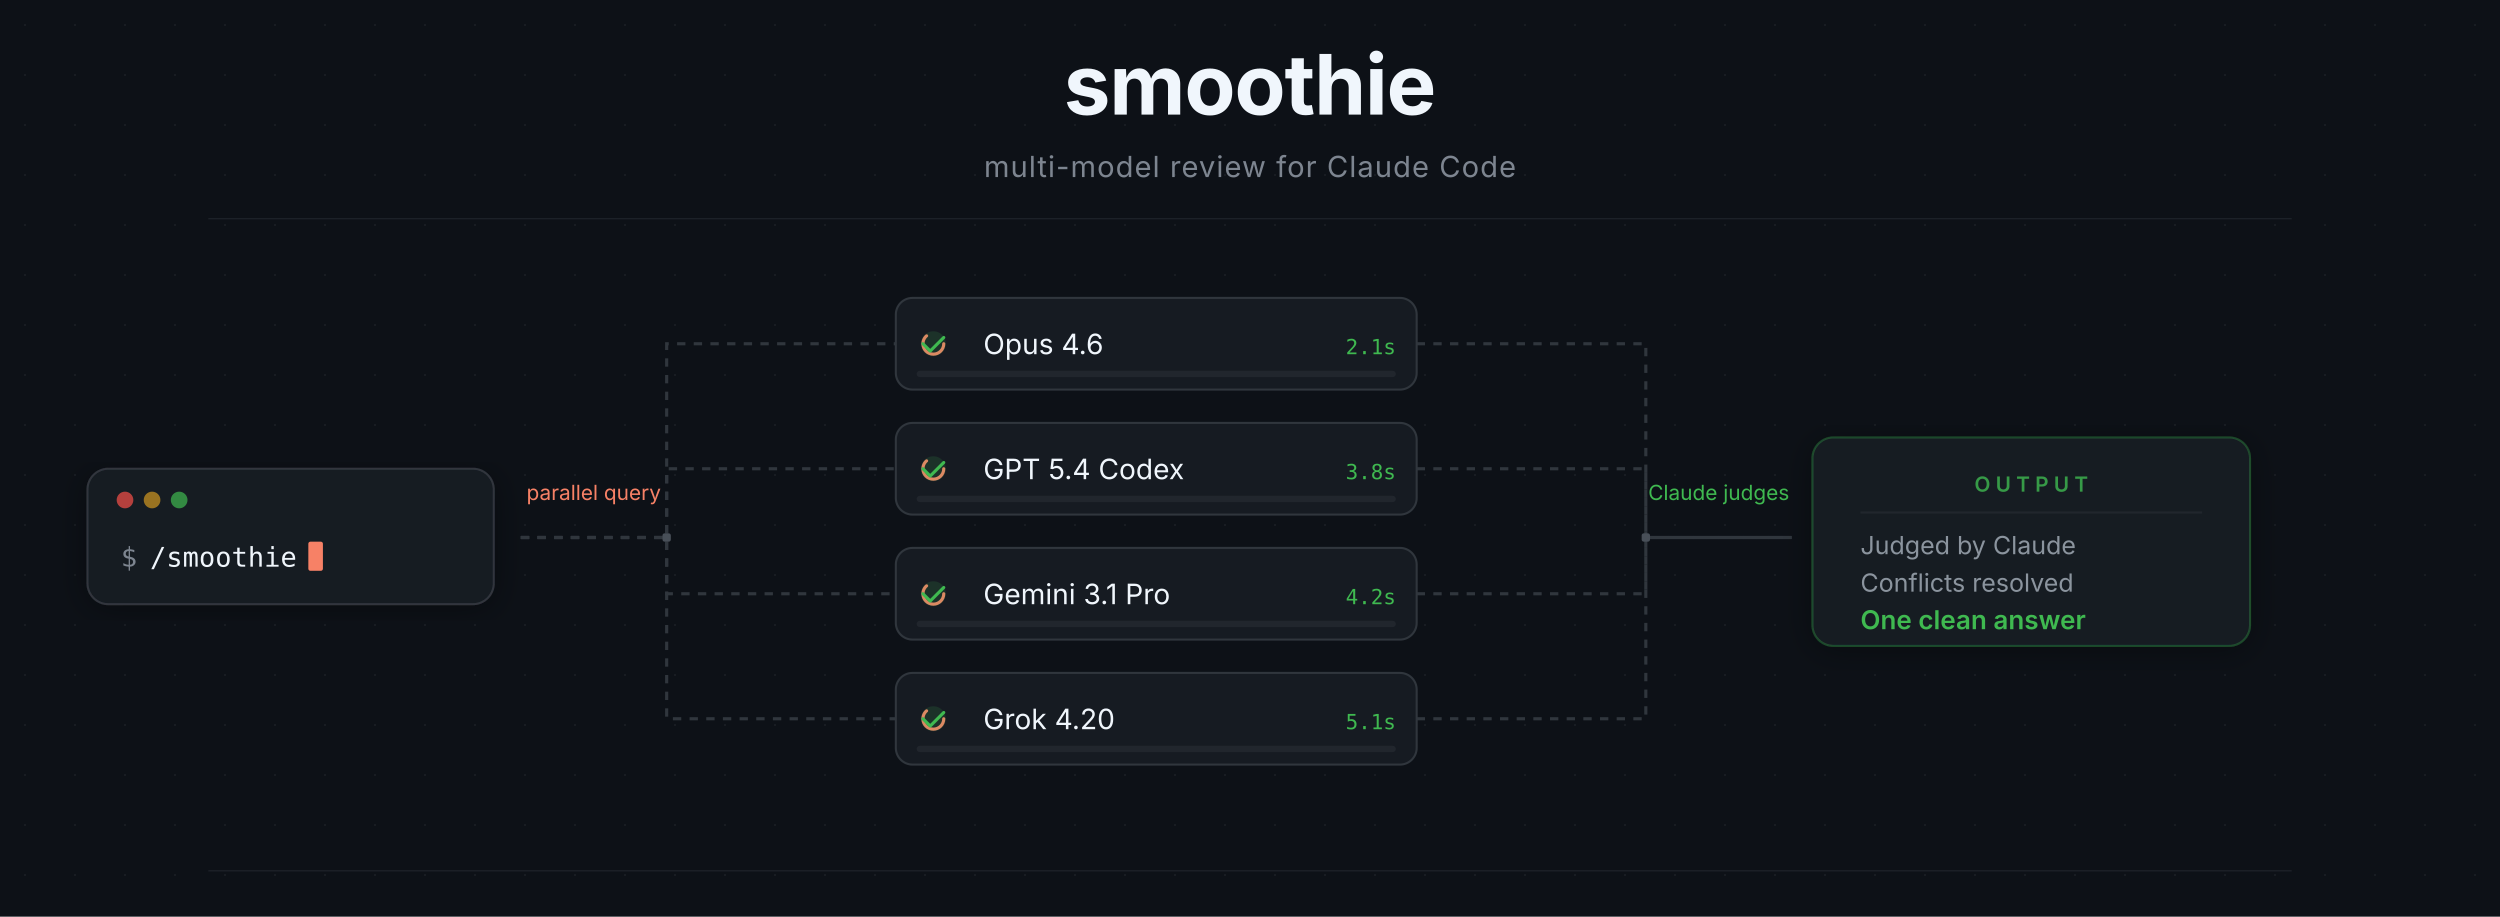
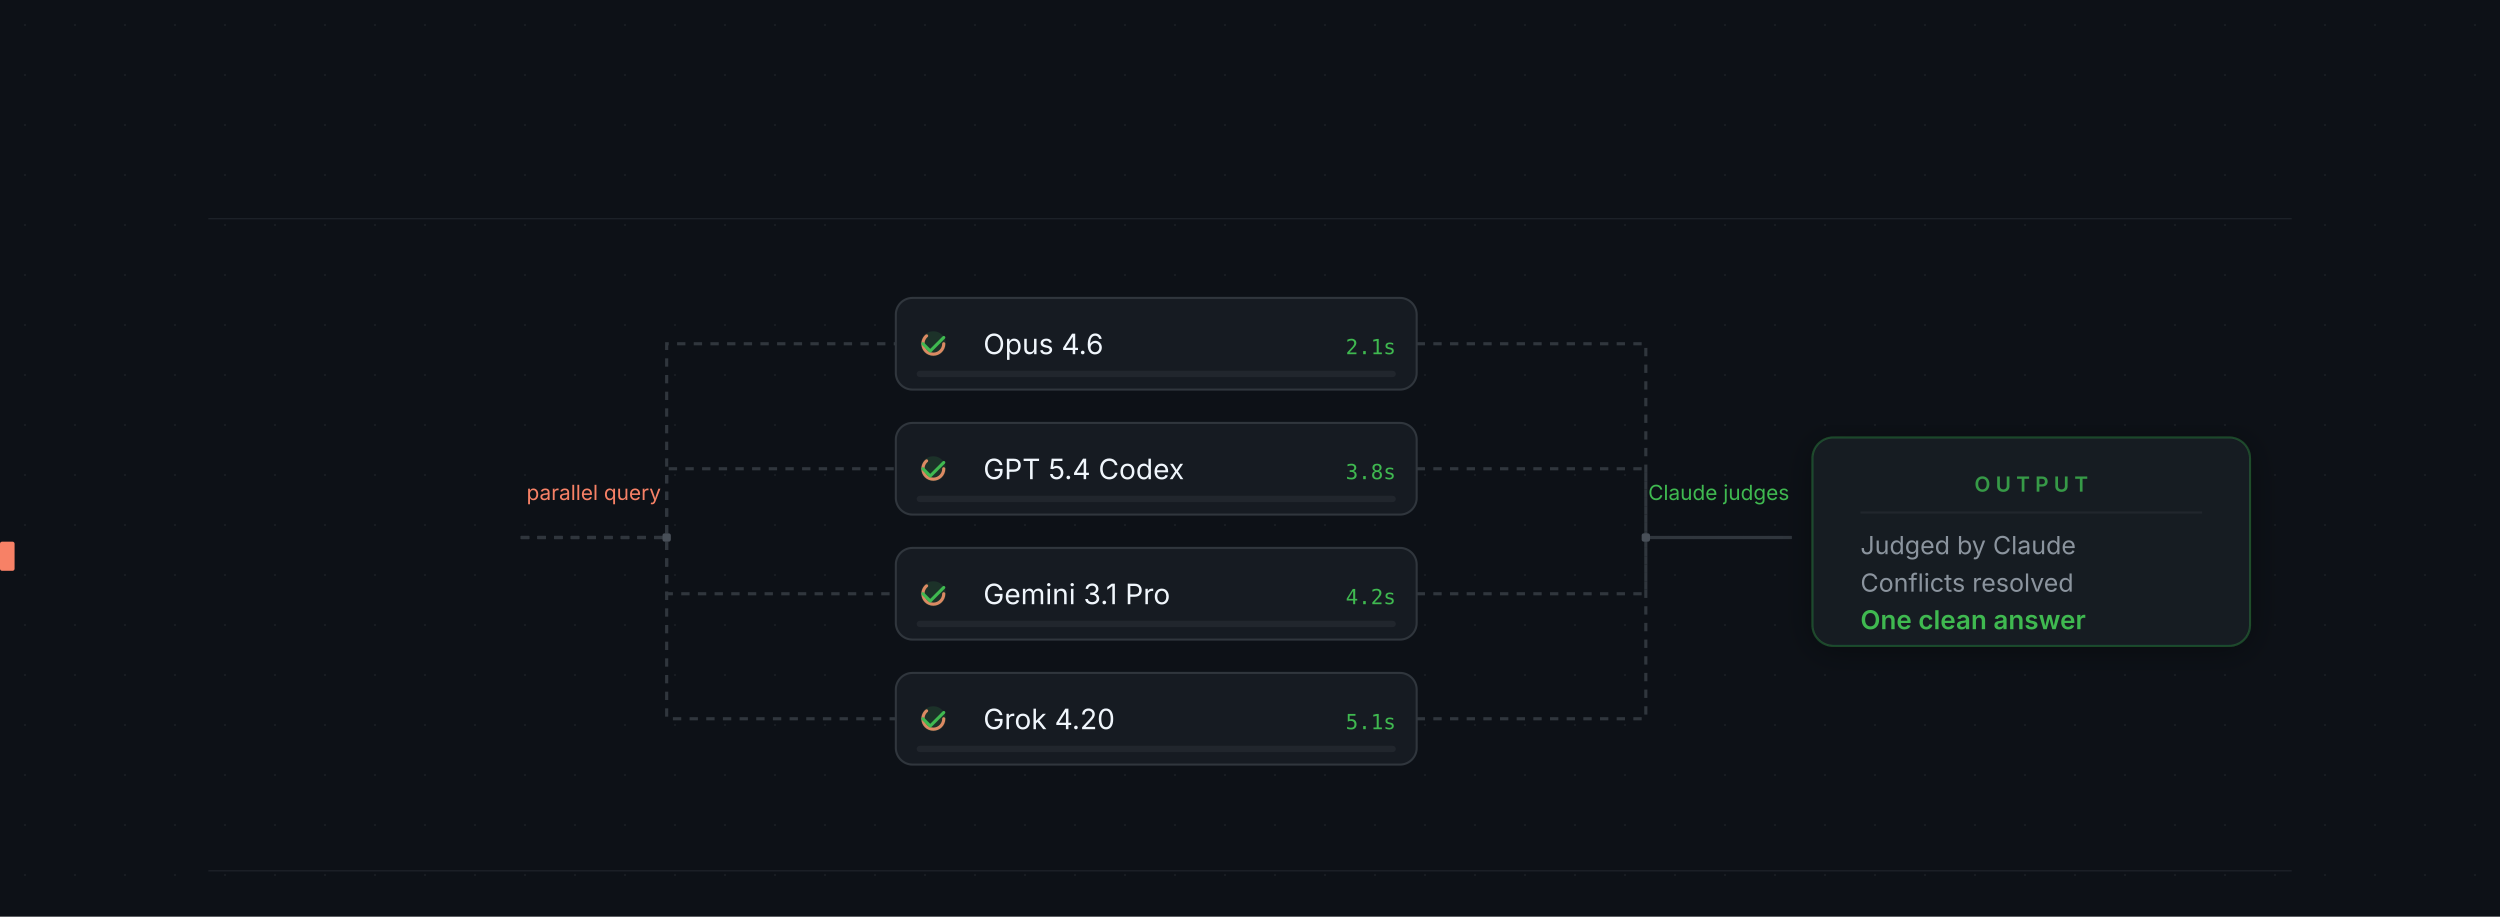
<svg xmlns="http://www.w3.org/2000/svg" viewBox="0 0 1200 440" fill="none">
  <style>
-     /* 12s cycle */
-     @keyframes shineIn {
+     /* === PERSISTENT: fade in once, stay forever === */
+     @keyframes shineOnce {
      0% { opacity: 0; filter: blur(10px) brightness(2); }
-       4% { opacity: 1; filter: blur(3px) brightness(1.4); }
-       8% { opacity: 1; filter: blur(0) brightness(1); }
-       75% { opacity: 1; }
+       40% { opacity: 1; filter: blur(3px) brightness(1.3); }
+       100% { opacity: 1; filter: blur(0) brightness(1); }
+     }
+     @keyframes fadeOnce {
+       from { opacity: 0; transform: translateY(8px); }
+       to { opacity: 1; transform: translateY(0); }
+     }
+     .persist-title { opacity: 0; animation: shineOnce 1.2s ease 0.1s forwards; }
+     .persist-sub   { opacity: 0; animation: fadeOnce 0.7s ease 0.4s forwards; }
+     .persist-term  { opacity: 0; animation: fadeOnce 0.5s ease 0.7s forwards; }
+     .persist-dollar{ opacity: 0; animation: fadeOnce 0.3s ease 1s forwards; }
+ 
+     /* === LOOPING: 18s cycle for dynamic content === */
+ 
+     /* Paths: appear at 14%, hold until 78%, fade at 83% */
+     @keyframes pathLoop {
+       0%, 14% { opacity: 0; }
+       17% { opacity: 1; }
+       78% { opacity: 1; }
      83% { opacity: 0; }
      100% { opacity: 0; }
    }
-     @keyframes fadeUp {
-       0%, 100% { opacity: 0; transform: translateY(8px); }
-       5% { opacity: 1; transform: translateY(0); }
-       75% { opacity: 1; transform: translateY(0); }
-       83% { opacity: 0; transform: translateY(0); }
-     }
-     @keyframes cmdIn {
-       0%, 7% { opacity: 0; transform: translateY(8px); }
-       11% { opacity: 1; transform: translateY(0); }
-       75% { opacity: 1; }
-       83% { opacity: 0; }
-       100% { opacity: 0; }
-     }
-     @keyframes cmdTextIn {
-       0%, 11% { opacity: 0; }
-       14% { opacity: 1; }
-       75% { opacity: 1; }
-       83% { opacity: 0; }
-       100% { opacity: 0; }
-     }
-     @keyframes blink12 {
-       0%, 11% { opacity: 0; }
-       11.1% { opacity: 1; }
-       12% { opacity: 0; }
-       12.5% { opacity: 1; }
-       13% { opacity: 0; }
-       13.5%, 75% { opacity: 1; }
-       83%, 100% { opacity: 0; }
-     }
-     @keyframes pathsIn {
-       0%, 14% { opacity: 0; }
-       20% { opacity: 1; }
-       75% { opacity: 1; }
-       83% { opacity: 0; }
-       100% { opacity: 0; }
-     }
-     @keyframes labelIn {
-       0%, 16% { opacity: 0; }
-       20% { opacity: 0.7; }
-       75% { opacity: 0.7; }
-       83% { opacity: 0; }
-       100% { opacity: 0; }
-     }
-     @keyframes m1 {
-       0%, 22% { opacity: 0; transform: translateY(8px); }
-       26% { opacity: 1; transform: translateY(0); }
-       75% { opacity: 1; }
-       83% { opacity: 0; }
-       100% { opacity: 0; }
-     }
-     @keyframes m2 {
-       0%, 24% { opacity: 0; transform: translateY(8px); }
-       28% { opacity: 1; transform: translateY(0); }
-       75% { opacity: 1; }
-       83% { opacity: 0; }
-       100% { opacity: 0; }
-     }
-     @keyframes m3 {
-       0%, 26% { opacity: 0; transform: translateY(8px); }
-       30% { opacity: 1; transform: translateY(0); }
-       75% { opacity: 1; }
-       83% { opacity: 0; }
-       100% { opacity: 0; }
-     }
-     @keyframes m4 {
-       0%, 28% { opacity: 0; transform: translateY(8px); }
-       32% { opacity: 1; transform: translateY(0); }
-       75% { opacity: 1; }
-       83% { opacity: 0; }
-       100% { opacity: 0; }
-     }
+     /* Model cards staggered */
+     @keyframes mA { 0%,19% { opacity:0; transform:translateY(8px); } 22% { opacity:1; transform:translateY(0); } 78% { opacity:1; } 83% { opacity:0; } 100% { opacity:0; } }
+     @keyframes mB { 0%,21% { opacity:0; transform:translateY(8px); } 24% { opacity:1; transform:translateY(0); } 78% { opacity:1; } 83% { opacity:0; } 100% { opacity:0; } }
+     @keyframes mC { 0%,23% { opacity:0; transform:translateY(8px); } 26% { opacity:1; transform:translateY(0); } 78% { opacity:1; } 83% { opacity:0; } 100% { opacity:0; } }
+     @keyframes mD { 0%,25% { opacity:0; transform:translateY(8px); } 28% { opacity:1; transform:translateY(0); } 78% { opacity:1; } 83% { opacity:0; } 100% { opacity:0; } }
+ 
+     /* Spinners: visible during processing, disappear when check pops */
    @keyframes spin { to { transform: rotate(360deg); } }
-     @keyframes sv1 {
-       0%, 22% { opacity: 0; }
-       23% { opacity: 1; }
-       40% { opacity: 1; }
-       41% { opacity: 0; }
-       100% { opacity: 0; }
-     }
-     @keyframes sv2 {
-       0%, 24% { opacity: 0; }
-       25% { opacity: 1; }
-       43% { opacity: 1; }
-       44% { opacity: 0; }
-       100% { opacity: 0; }
-     }
-     @keyframes sv3 {
-       0%, 26% { opacity: 0; }
-       27% { opacity: 1; }
-       46% { opacity: 1; }
-       47% { opacity: 0; }
-       100% { opacity: 0; }
-     }
-     @keyframes sv4 {
-       0%, 28% { opacity: 0; }
-       29% { opacity: 1; }
-       49% { opacity: 1; }
-       50% { opacity: 0; }
-       100% { opacity: 0; }
-     }
-     @keyframes c1 {
-       0%, 40% { opacity: 0; transform: scale(0); }
-       42% { opacity: 1; transform: scale(1.15); }
-       43% { opacity: 1; transform: scale(1); }
-       75% { opacity: 1; }
-       83% { opacity: 0; }
-       100% { opacity: 0; }
-     }
-     @keyframes c2 {
-       0%, 43% { opacity: 0; transform: scale(0); }
-       45% { opacity: 1; transform: scale(1.15); }
-       46% { opacity: 1; transform: scale(1); }
-       75% { opacity: 1; }
-       83% { opacity: 0; }
-       100% { opacity: 0; }
-     }
-     @keyframes c3 {
-       0%, 46% { opacity: 0; transform: scale(0); }
-       48% { opacity: 1; transform: scale(1.15); }
-       49% { opacity: 1; transform: scale(1); }
-       75% { opacity: 1; }
-       83% { opacity: 0; }
-       100% { opacity: 0; }
-     }
-     @keyframes c4 {
-       0%, 49% { opacity: 0; transform: scale(0); }
-       51% { opacity: 1; transform: scale(1.15); }
-       52% { opacity: 1; transform: scale(1); }
-       75% { opacity: 1; }
-       83% { opacity: 0; }
-       100% { opacity: 0; }
-     }
-     @keyframes d1 { 0%, 40% { opacity: 0; } 41% { opacity: 1; } 75% { opacity: 1; } 83% { opacity: 0; } 100% { opacity: 0; } }
-     @keyframes d2 { 0%, 43% { opacity: 0; } 44% { opacity: 1; } 75% { opacity: 1; } 83% { opacity: 0; } 100% { opacity: 0; } }
-     @keyframes d3 { 0%, 46% { opacity: 0; } 47% { opacity: 1; } 75% { opacity: 1; } 83% { opacity: 0; } 100% { opacity: 0; } }
-     @keyframes d4 { 0%, 49% { opacity: 0; } 50% { opacity: 1; } 75% { opacity: 1; } 83% { opacity: 0; } 100% { opacity: 0; } }
-     @keyframes judgeLabel {
-       0%, 52% { opacity: 0; }
-       56% { opacity: 0.7; }
-       75% { opacity: 0.7; }
-       83% { opacity: 0; }
-       100% { opacity: 0; }
-     }
-     @keyframes outputIn {
-       0%, 56% { opacity: 0; filter: blur(10px) brightness(2); }
-       60% { opacity: 1; filter: blur(3px) brightness(1.4); }
-       64% { opacity: 1; filter: blur(0) brightness(1); }
-       75% { opacity: 1; }
-       83% { opacity: 0; }
-       100% { opacity: 0; }
-     }
-     @keyframes ol1 {
-       0%, 62% { opacity: 0; transform: translateY(8px); }
-       65% { opacity: 1; transform: translateY(0); }
-       75% { opacity: 1; }
-       83% { opacity: 0; }
-       100% { opacity: 0; }
-     }
-     @keyframes ol2 {
-       0%, 64% { opacity: 0; transform: translateY(8px); }
-       67% { opacity: 1; transform: translateY(0); }
-       75% { opacity: 1; }
-       83% { opacity: 0; }
-       100% { opacity: 0; }
-     }
-     @keyframes ol3 {
-       0%, 66% { opacity: 0; transform: translateY(8px); }
-       69% { opacity: 1; transform: translateY(0); }
-       75% { opacity: 1; }
-       83% { opacity: 0; }
-       100% { opacity: 0; }
+     @keyframes svA { 0%,19% { opacity:0; } 20% { opacity:1; } 33% { opacity:1; } 34% { opacity:0; } 100% { opacity:0; } }
+     @keyframes svB { 0%,21% { opacity:0; } 22% { opacity:1; } 36% { opacity:1; } 37% { opacity:0; } 100% { opacity:0; } }
+     @keyframes svC { 0%,23% { opacity:0; } 24% { opacity:1; } 39% { opacity:1; } 40% { opacity:0; } 100% { opacity:0; } }
+     @keyframes svD { 0%,25% { opacity:0; } 26% { opacity:1; } 42% { opacity:1; } 43% { opacity:0; } 100% { opacity:0; } }
+ 
+     /* Checkmarks: pop in staggered */
+     @keyframes ckA { 0%,33% { opacity:0; transform:scale(0); } 35% { opacity:1; transform:scale(1.15); } 36% { transform:scale(1); } 78% { opacity:1; } 83% { opacity:0; } 100% { opacity:0; } }
+     @keyframes ckB { 0%,36% { opacity:0; transform:scale(0); } 38% { opacity:1; transform:scale(1.15); } 39% { transform:scale(1); } 78% { opacity:1; } 83% { opacity:0; } 100% { opacity:0; } }
+     @keyframes ckC { 0%,39% { opacity:0; transform:scale(0); } 41% { opacity:1; transform:scale(1.15); } 42% { transform:scale(1); } 78% { opacity:1; } 83% { opacity:0; } 100% { opacity:0; } }
+     @keyframes ckD { 0%,42% { opacity:0; transform:scale(0); } 44% { opacity:1; transform:scale(1.15); } 45% { transform:scale(1); } 78% { opacity:1; } 83% { opacity:0; } 100% { opacity:0; } }
+ 
+     /* Done times */
+     @keyframes dA { 0%,33% { opacity:0; } 34% { opacity:1; } 78% { opacity:1; } 83% { opacity:0; } 100% { opacity:0; } }
+     @keyframes dB { 0%,36% { opacity:0; } 37% { opacity:1; } 78% { opacity:1; } 83% { opacity:0; } 100% { opacity:0; } }
+     @keyframes dC { 0%,39% { opacity:0; } 40% { opacity:1; } 78% { opacity:1; } 83% { opacity:0; } 100% { opacity:0; } }
+     @keyframes dD { 0%,42% { opacity:0; } 43% { opacity:1; } 78% { opacity:1; } 83% { opacity:0; } 100% { opacity:0; } }
+ 
+     /* Output: shine in at 50%, hold until 78%, fade 83% */
+     @keyframes outShine {
+       0%, 50% { opacity:0; filter: blur(10px) brightness(2); }
+       54% { opacity:1; filter: blur(3px) brightness(1.3); }
+       56% { opacity:1; filter: blur(0) brightness(1); }
+       78% { opacity:1; }
+       83% { opacity:0; }
+       100% { opacity:0; }
+     }
+     @keyframes olA { 0%,54% { opacity:0; transform:translateY(8px); } 57% { opacity:1; transform:translateY(0); } 78% { opacity:1; } 83% { opacity:0; } 100% { opacity:0; } }
+     @keyframes olB { 0%,56% { opacity:0; transform:translateY(8px); } 59% { opacity:1; transform:translateY(0); } 78% { opacity:1; } 83% { opacity:0; } 100% { opacity:0; } }
+     @keyframes olC { 0%,58% { opacity:0; transform:translateY(8px); } 61% { opacity:1; transform:translateY(0); } 78% { opacity:1; } 83% { opacity:0; } 100% { opacity:0; } }
+     @keyframes labelFade {
+       0%,14% { opacity:0; } 17% { opacity:0.7; } 78% { opacity:0.7; } 83% { opacity:0; } 100% { opacity:0; }
+     }
+     @keyframes judgeLabelFade {
+       0%,47% { opacity:0; } 50% { opacity:0.7; } 78% { opacity:0.7; } 83% { opacity:0; } 100% { opacity:0; }
    }
    @keyframes gentleFloat {
      0%, 100% { transform: translateY(0); }
      50% { transform: translateY(-4px); }
    }

-     .title { animation: shineIn 12s ease infinite; }
-     .subtitle { animation: fadeUp 12s ease infinite; }
-     .cmd-box { animation: cmdIn 12s ease infinite; }
-     .cmd-text { animation: cmdTextIn 12s ease infinite; }
-     .cmd-cursor { animation: blink12 12s ease infinite; }
-     .paths { animation: pathsIn 12s ease infinite; }
-     .label-par { animation: labelIn 12s ease infinite; }
-     .label-judge { animation: judgeLabel 12s ease infinite; }
-     .m1 { animation: m1 12s ease infinite; }
-     .m2 { animation: m2 12s ease infinite; }
-     .m3 { animation: m3 12s ease infinite; }
-     .m4 { animation: m4 12s ease infinite; }
-     .sp1 { transform-origin: 448px 165px; animation: spin 0.7s linear infinite, sv1 12s ease infinite; }
-     .sp2 { transform-origin: 448px 225px; animation: spin 0.7s linear infinite, sv2 12s ease infinite; }
-     .sp3 { transform-origin: 448px 285px; animation: spin 0.7s linear infinite, sv3 12s ease infinite; }
-     .sp4 { transform-origin: 448px 345px; animation: spin 0.7s linear infinite, sv4 12s ease infinite; }
-     .ck1 { transform-origin: 448px 165px; animation: c1 12s ease infinite; }
-     .ck2 { transform-origin: 448px 225px; animation: c2 12s ease infinite; }
-     .ck3 { transform-origin: 448px 285px; animation: c3 12s ease infinite; }
-     .ck4 { transform-origin: 448px 345px; animation: c4 12s ease infinite; }
-     .dn1 { animation: d1 12s ease infinite; }
-     .dn2 { animation: d2 12s ease infinite; }
-     .dn3 { animation: d3 12s ease infinite; }
-     .dn4 { animation: d4 12s ease infinite; }
-     .output-card { animation: outputIn 12s ease infinite; }
+     /* Class assignments */
+     .paths { animation: pathLoop 18s ease infinite; }
+     .label-par { animation: labelFade 18s ease infinite; }
+     .label-judge { animation: judgeLabelFade 18s ease infinite; }
+     .mA { animation: mA 18s ease infinite; }
+     .mB { animation: mB 18s ease infinite; }
+     .mC { animation: mC 18s ease infinite; }
+     .mD { animation: mD 18s ease infinite; }
+     .spA { transform-origin: 448px 165px; animation: spin 0.7s linear infinite, svA 18s ease infinite; }
+     .spB { transform-origin: 448px 225px; animation: spin 0.7s linear infinite, svB 18s ease infinite; }
+     .spC { transform-origin: 448px 285px; animation: spin 0.7s linear infinite, svC 18s ease infinite; }
+     .spD { transform-origin: 448px 345px; animation: spin 0.7s linear infinite, svD 18s ease infinite; }
+     .ckA { transform-origin: 448px 165px; animation: ckA 18s ease infinite; }
+     .ckB { transform-origin: 448px 225px; animation: ckB 18s ease infinite; }
+     .ckC { transform-origin: 448px 285px; animation: ckC 18s ease infinite; }
+     .ckD { transform-origin: 448px 345px; animation: ckD 18s ease infinite; }
+     .dnA { animation: dA 18s ease infinite; }
+     .dnB { animation: dB 18s ease infinite; }
+     .dnC { animation: dC 18s ease infinite; }
+     .dnD { animation: dD 18s ease infinite; }
+     .output-card { animation: outShine 18s ease infinite; }
    .output-float { animation: gentleFloat 3s ease-in-out infinite; }
-     .ol1 { animation: ol1 12s ease infinite; }
-     .ol2 { animation: ol2 12s ease infinite; }
-     .ol3 { animation: ol3 12s ease infinite; }
+     .olA { animation: olA 18s ease infinite; }
+     .olB { animation: olB 18s ease infinite; }
+     .olC { animation: olC 18s ease infinite; }
  </style>
  <defs>
-     <linearGradient id="orange-grad" x1="0" y1="0" x2="1" y2="0">
+     <linearGradient id="og" x1="0" y1="0" x2="1" y2="0">
      <stop offset="0%" stop-color="#f78166" stop-opacity="0.2" />
      <stop offset="100%" stop-color="#f78166" />
-     </linearGradient>
-     <linearGradient id="green-grad" x1="0" y1="0" x2="1" y2="0">
-       <stop offset="0%" stop-color="#3fb950" stop-opacity="0.2" />
-       <stop offset="100%" stop-color="#3fb950" />
    </linearGradient>
    <filter id="sh" x="-8%" y="-8%" width="116%" height="120%">
      <feDropShadow dx="0" dy="2" stdDeviation="8" flood-color="#000" flood-opacity="0.35" />
    </filter>
+     <clipPath id="type-clip">
+       <rect x="72" y="250" width="0" height="30">
+         <animate attributeName="width" values="0;0;80;80;0;0" keyTimes="0;0.03;0.11;0.78;0.83;1" dur="18s" repeatCount="indefinite" />
+       </rect>
+     </clipPath>
  </defs>
  <rect width="1200" height="440" fill="#0d1117" />
  <pattern id="dots" width="24" height="24" patternUnits="userSpaceOnUse">
    <circle cx="12" cy="12" r="0.5" fill="#f0f6fc" opacity="0.06" />
  </pattern>
  <rect width="1200" height="440" fill="url(#dots)" />
  <line x1="100" y1="105" x2="1100" y2="105" stroke="#21262d" stroke-width="0.5" />
  <line x1="100" y1="418" x2="1100" y2="418" stroke="#21262d" stroke-width="0.5" />
-   <text class="title" x="600" y="55" text-anchor="middle" font-family="-apple-system, BlinkMacSystemFont, 'Segoe UI', sans-serif" font-size="40" font-weight="700" fill="#f0f6fc" letter-spacing="-0.5">smoothie</text>
-   <text class="subtitle" x="600" y="85" text-anchor="middle" font-family="-apple-system, BlinkMacSystemFont, 'Segoe UI', sans-serif" font-size="14" fill="#7d8590" letter-spacing="0.5">multi-model review for Claude Code</text>
-   <g class="cmd-box">
+   <text class="persist-title" x="600" y="55" text-anchor="middle" font-family="-apple-system, BlinkMacSystemFont, 'Segoe UI', sans-serif" font-size="40" font-weight="700" fill="#f0f6fc" letter-spacing="-0.5">smoothie</text>
+   <text class="persist-sub" x="600" y="85" text-anchor="middle" font-family="-apple-system, BlinkMacSystemFont, 'Segoe UI', sans-serif" font-size="14" fill="#7d8590" letter-spacing="0.5">multi-model review for Claude Code</text>
+   <g class="persist-term">
    <rect x="42" y="225" width="195" height="65" rx="10" fill="#161b22" stroke="#30363d" stroke-width="1" filter="url(#sh)" />
    <circle cx="60" cy="240" r="4" fill="#f85149" fill-opacity="0.7" />
    <circle cx="73" cy="240" r="4" fill="#d29922" fill-opacity="0.7" />
    <circle cx="86" cy="240" r="4" fill="#3fb950" fill-opacity="0.7" />
  </g>
-   <g class="cmd-text">
+   <g class="persist-dollar">
    <text x="58" y="272" font-family="'SF Mono', 'Fira Code', monospace" font-size="13" fill="#7d8590">$</text>
+   </g>
+   <g clip-path="url(#type-clip)">
    <text x="72" y="272" font-family="'SF Mono', 'Fira Code', monospace" font-size="13" fill="#f0f6fc">/smoothie</text>
  </g>
-   <rect class="cmd-cursor" x="148" y="260" width="7" height="14" rx="1" fill="#f78166" />
+   <rect y="260" width="7" height="14" rx="1" fill="#f78166">
+     <animate attributeName="x" values="72;72;148;148;148;148;72;72" keyTimes="0;0.03;0.11;0.12;0.13;0.78;0.83;1" dur="18s" repeatCount="indefinite" />
+     <animate attributeName="opacity" values="0;1;1;0;1;0;1;1;0;0" keyTimes="0;0.03;0.11;0.115;0.12;0.125;0.13;0.78;0.83;1" dur="18s" repeatCount="indefinite" />
+   </rect>
  <g class="paths" stroke="#30363d" stroke-width="1.5" fill="none" stroke-dasharray="4 4">
    <path d="M 250 258 L 320 258 L 320 165 L 430 165" />
    <path d="M 250 258 L 320 258 L 320 225 L 430 225" />
    <path d="M 250 258 L 320 258 L 320 285 L 430 285" />
    <path d="M 250 258 L 320 258 L 320 345 L 430 345" />
    <path d="M 680 165 L 790 165 L 790 258 L 860 258" />
    <path d="M 680 225 L 790 225 L 790 258 L 860 258" />
    <path d="M 680 285 L 790 285 L 790 258 L 860 258" />
    <path d="M 680 345 L 790 345 L 790 258 L 860 258" />
  </g>
  <g class="paths">
    <rect x="318" y="256" width="4" height="4" rx="1" fill="#484f58" />
    <rect x="788" y="256" width="4" height="4" rx="1" fill="#484f58" />
  </g>
  <text class="label-par" x="285" y="240" text-anchor="middle" font-family="-apple-system, BlinkMacSystemFont, 'Segoe UI', sans-serif" font-size="10" fill="#f78166">parallel query</text>
  <text class="label-judge" x="825" y="240" text-anchor="middle" font-family="-apple-system, BlinkMacSystemFont, 'Segoe UI', sans-serif" font-size="10" fill="#3fb950">Claude judges</text>
-   <g class="m1">
+   <circle r="3.5" fill="#f78166" opacity="0">
+     <animate attributeName="opacity" values="0;0;1;1;0;0" keyTimes="0;0.14;0.145;0.18;0.19;1" dur="18s" repeatCount="indefinite" />
+     <animateMotion dur="18s" repeatCount="indefinite" keyPoints="0;0;1;1" keyTimes="0;0.14;0.19;1" calcMode="linear" path="M 250 258 L 320 258 L 320 165 L 430 165" />
+   </circle>
+   <circle r="3.5" fill="#f78166" opacity="0">
+     <animate attributeName="opacity" values="0;0;1;1;0;0" keyTimes="0;0.14;0.145;0.18;0.19;1" dur="18s" repeatCount="indefinite" />
+     <animateMotion dur="18s" repeatCount="indefinite" keyPoints="0;0;1;1" keyTimes="0;0.14;0.19;1" calcMode="linear" path="M 250 258 L 320 258 L 320 225 L 430 225" />
+   </circle>
+   <circle r="3.5" fill="#f78166" opacity="0">
+     <animate attributeName="opacity" values="0;0;1;1;0;0" keyTimes="0;0.14;0.145;0.18;0.19;1" dur="18s" repeatCount="indefinite" />
+     <animateMotion dur="18s" repeatCount="indefinite" keyPoints="0;0;1;1" keyTimes="0;0.14;0.19;1" calcMode="linear" path="M 250 258 L 320 258 L 320 285 L 430 285" />
+   </circle>
+   <circle r="3.5" fill="#f78166" opacity="0">
+     <animate attributeName="opacity" values="0;0;1;1;0;0" keyTimes="0;0.14;0.145;0.18;0.19;1" dur="18s" repeatCount="indefinite" />
+     <animateMotion dur="18s" repeatCount="indefinite" keyPoints="0;0;1;1" keyTimes="0;0.14;0.19;1" calcMode="linear" path="M 250 258 L 320 258 L 320 345 L 430 345" />
+   </circle>
+   <g class="mA">
    <rect x="430" y="143" width="250" height="44" rx="8" fill="#161b22" stroke="#30363d" stroke-width="1" />
    <text x="472" y="170" font-family="-apple-system, BlinkMacSystemFont, 'Segoe UI', sans-serif" font-size="13.5" fill="#f0f6fc">Opus 4.6</text>
    <rect x="440" y="178" width="230" height="3" rx="1.5" fill="#21262d" />
  </g>
-   <g class="sp1">
+   <g class="spA">
    <circle cx="448" cy="165" r="5" fill="none" stroke="#f78166" stroke-width="1.5" stroke-dasharray="20 12" stroke-linecap="round" />
  </g>
-   <g class="ck1">
+   <g class="ckA">
    <circle cx="448" cy="165" r="6" fill="#3fb950" fill-opacity="0.15" />
    <path d="M 443 165 L 446.5 168.5 L 453 162" stroke="#3fb950" stroke-width="1.5" fill="none" stroke-linecap="round" stroke-linejoin="round" />
  </g>
-   <text class="dn1" x="670" y="170" text-anchor="end" font-family="'SF Mono', monospace" font-size="10" fill="#3fb950">2.1s</text>
-   <g class="m2">
+   <text class="dnA" x="670" y="170" text-anchor="end" font-family="'SF Mono', monospace" font-size="10" fill="#3fb950">2.1s</text>
+   <g class="mB">
    <rect x="430" y="203" width="250" height="44" rx="8" fill="#161b22" stroke="#30363d" stroke-width="1" />
    <text x="472" y="230" font-family="-apple-system, BlinkMacSystemFont, 'Segoe UI', sans-serif" font-size="13.5" fill="#f0f6fc">GPT 5.4 Codex</text>
    <rect x="440" y="238" width="230" height="3" rx="1.5" fill="#21262d" />
  </g>
-   <g class="sp2">
+   <g class="spB">
    <circle cx="448" cy="225" r="5" fill="none" stroke="#f78166" stroke-width="1.5" stroke-dasharray="20 12" stroke-linecap="round" />
  </g>
-   <g class="ck2">
+   <g class="ckB">
    <circle cx="448" cy="225" r="6" fill="#3fb950" fill-opacity="0.15" />
    <path d="M 443 225 L 446.5 228.5 L 453 222" stroke="#3fb950" stroke-width="1.5" fill="none" stroke-linecap="round" stroke-linejoin="round" />
  </g>
-   <text class="dn2" x="670" y="230" text-anchor="end" font-family="'SF Mono', monospace" font-size="10" fill="#3fb950">3.8s</text>
-   <g class="m3">
+   <text class="dnB" x="670" y="230" text-anchor="end" font-family="'SF Mono', monospace" font-size="10" fill="#3fb950">3.8s</text>
+   <g class="mC">
    <rect x="430" y="263" width="250" height="44" rx="8" fill="#161b22" stroke="#30363d" stroke-width="1" />
    <text x="472" y="290" font-family="-apple-system, BlinkMacSystemFont, 'Segoe UI', sans-serif" font-size="13.5" fill="#f0f6fc">Gemini 3.1 Pro</text>
    <rect x="440" y="298" width="230" height="3" rx="1.5" fill="#21262d" />
  </g>
-   <g class="sp3">
+   <g class="spC">
    <circle cx="448" cy="285" r="5" fill="none" stroke="#f78166" stroke-width="1.5" stroke-dasharray="20 12" stroke-linecap="round" />
  </g>
-   <g class="ck3">
+   <g class="ckC">
    <circle cx="448" cy="285" r="6" fill="#3fb950" fill-opacity="0.15" />
    <path d="M 443 285 L 446.5 288.5 L 453 282" stroke="#3fb950" stroke-width="1.5" fill="none" stroke-linecap="round" stroke-linejoin="round" />
  </g>
-   <text class="dn3" x="670" y="290" text-anchor="end" font-family="'SF Mono', monospace" font-size="10" fill="#3fb950">4.2s</text>
-   <g class="m4">
+   <text class="dnC" x="670" y="290" text-anchor="end" font-family="'SF Mono', monospace" font-size="10" fill="#3fb950">4.2s</text>
+   <g class="mD">
    <rect x="430" y="323" width="250" height="44" rx="8" fill="#161b22" stroke="#30363d" stroke-width="1" />
    <text x="472" y="350" font-family="-apple-system, BlinkMacSystemFont, 'Segoe UI', sans-serif" font-size="13.5" fill="#f0f6fc">Grok 4.20</text>
    <rect x="440" y="358" width="230" height="3" rx="1.5" fill="#21262d" />
  </g>
-   <g class="sp4">
+   <g class="spD">
    <circle cx="448" cy="345" r="5" fill="none" stroke="#f78166" stroke-width="1.5" stroke-dasharray="20 12" stroke-linecap="round" />
  </g>
-   <g class="ck4">
+   <g class="ckD">
    <circle cx="448" cy="345" r="6" fill="#3fb950" fill-opacity="0.15" />
    <path d="M 443 345 L 446.5 348.5 L 453 342" stroke="#3fb950" stroke-width="1.5" fill="none" stroke-linecap="round" stroke-linejoin="round" />
  </g>
-   <text class="dn4" x="670" y="350" text-anchor="end" font-family="'SF Mono', monospace" font-size="10" fill="#3fb950">5.1s</text>
-   <rect x="440" y="178" width="0" height="3" rx="1.5" fill="url(#orange-grad)">
-     <animate attributeName="width" values="0;0;230;230;0;0" keyTimes="0;0.22;0.40;0.42;0.43;1" dur="12s" repeatCount="indefinite" />
-   </rect>
-   <rect x="440" y="238" width="0" height="3" rx="1.5" fill="url(#orange-grad)">
-     <animate attributeName="width" values="0;0;230;230;0;0" keyTimes="0;0.24;0.43;0.45;0.46;1" dur="12s" repeatCount="indefinite" />
-   </rect>
-   <rect x="440" y="298" width="0" height="3" rx="1.5" fill="url(#orange-grad)">
-     <animate attributeName="width" values="0;0;230;230;0;0" keyTimes="0;0.26;0.46;0.48;0.49;1" dur="12s" repeatCount="indefinite" />
-   </rect>
-   <rect x="440" y="358" width="0" height="3" rx="1.5" fill="url(#orange-grad)">
-     <animate attributeName="width" values="0;0;230;230;0;0" keyTimes="0;0.28;0.49;0.51;0.52;1" dur="12s" repeatCount="indefinite" />
-   </rect>
-   <circle r="3.5" fill="#f78166" opacity="0">
-     <animate attributeName="opacity" values="0;1;1;0;0" keyTimes="0;0.01;0.15;0.17;1" dur="12s" repeatCount="indefinite" />
-     <animateMotion dur="12s" repeatCount="indefinite" keyPoints="0;0;1;1" keyTimes="0;0.01;0.17;1" calcMode="linear" path="M 250 258 L 320 258 L 320 165 L 430 165" />
-   </circle>
-   <circle r="3.5" fill="#f78166" opacity="0">
-     <animate attributeName="opacity" values="0;1;1;0;0" keyTimes="0;0.01;0.15;0.17;1" dur="12s" repeatCount="indefinite" />
-     <animateMotion dur="12s" repeatCount="indefinite" keyPoints="0;0;1;1" keyTimes="0;0.01;0.17;1" calcMode="linear" path="M 250 258 L 320 258 L 320 225 L 430 225" />
-   </circle>
-   <circle r="3.5" fill="#f78166" opacity="0">
-     <animate attributeName="opacity" values="0;1;1;0;0" keyTimes="0;0.01;0.15;0.17;1" dur="12s" repeatCount="indefinite" />
-     <animateMotion dur="12s" repeatCount="indefinite" keyPoints="0;0;1;1" keyTimes="0;0.01;0.17;1" calcMode="linear" path="M 250 258 L 320 258 L 320 285 L 430 285" />
-   </circle>
-   <circle r="3.5" fill="#f78166" opacity="0">
-     <animate attributeName="opacity" values="0;1;1;0;0" keyTimes="0;0.01;0.15;0.17;1" dur="12s" repeatCount="indefinite" />
-     <animateMotion dur="12s" repeatCount="indefinite" keyPoints="0;0;1;1" keyTimes="0;0.01;0.17;1" calcMode="linear" path="M 250 258 L 320 258 L 320 345 L 430 345" />
-   </circle>
-   <circle r="3.5" fill="#3fb950" opacity="0">
-     <animate attributeName="opacity" values="0;0;1;1;0;0" keyTimes="0;0.42;0.43;0.53;0.55;1" dur="12s" repeatCount="indefinite" />
-     <animateMotion dur="12s" repeatCount="indefinite" keyPoints="0;0;1;1" keyTimes="0;0.42;0.55;1" calcMode="linear" path="M 680 165 L 790 165 L 790 258 L 860 258" />
-   </circle>
-   <circle r="3.5" fill="#3fb950" opacity="0">
-     <animate attributeName="opacity" values="0;0;1;1;0;0" keyTimes="0;0.44;0.45;0.54;0.56;1" dur="12s" repeatCount="indefinite" />
-     <animateMotion dur="12s" repeatCount="indefinite" keyPoints="0;0;1;1" keyTimes="0;0.44;0.56;1" calcMode="linear" path="M 680 225 L 790 225 L 790 258 L 860 258" />
-   </circle>
-   <circle r="3.5" fill="#3fb950" opacity="0">
-     <animate attributeName="opacity" values="0;0;1;1;0;0" keyTimes="0;0.46;0.47;0.55;0.57;1" dur="12s" repeatCount="indefinite" />
-     <animateMotion dur="12s" repeatCount="indefinite" keyPoints="0;0;1;1" keyTimes="0;0.46;0.57;1" calcMode="linear" path="M 680 285 L 790 285 L 790 258 L 860 258" />
-   </circle>
-   <circle r="3.5" fill="#3fb950" opacity="0">
-     <animate attributeName="opacity" values="0;0;1;1;0;0" keyTimes="0;0.49;0.50;0.57;0.59;1" dur="12s" repeatCount="indefinite" />
-     <animateMotion dur="12s" repeatCount="indefinite" keyPoints="0;0;1;1" keyTimes="0;0.49;0.59;1" calcMode="linear" path="M 680 345 L 790 345 L 790 258 L 860 258" />
+   <text class="dnD" x="670" y="350" text-anchor="end" font-family="'SF Mono', monospace" font-size="10" fill="#3fb950">5.1s</text>
+   <rect x="440" y="178" width="0" height="3" rx="1.5" fill="url(#og)">
+     <animate attributeName="width" values="0;0;230;230;0;0" keyTimes="0;0.20;0.33;0.34;0.35;1" dur="18s" repeatCount="indefinite" />
+   </rect>
+   <rect x="440" y="238" width="0" height="3" rx="1.5" fill="url(#og)">
+     <animate attributeName="width" values="0;0;230;230;0;0" keyTimes="0;0.22;0.36;0.37;0.38;1" dur="18s" repeatCount="indefinite" />
+   </rect>
+   <rect x="440" y="298" width="0" height="3" rx="1.5" fill="url(#og)">
+     <animate attributeName="width" values="0;0;230;230;0;0" keyTimes="0;0.24;0.39;0.40;0.41;1" dur="18s" repeatCount="indefinite" />
+   </rect>
+   <rect x="440" y="358" width="0" height="3" rx="1.5" fill="url(#og)">
+     <animate attributeName="width" values="0;0;230;230;0;0" keyTimes="0;0.26;0.42;0.43;0.44;1" dur="18s" repeatCount="indefinite" />
+   </rect>
+   <circle r="3.5" fill="#3fb950" opacity="0">
+     <animate attributeName="opacity" values="0;0;1;1;0;0" keyTimes="0;0.35;0.355;0.49;0.50;1" dur="18s" repeatCount="indefinite" />
+     <animateMotion dur="18s" repeatCount="indefinite" keyPoints="0;0;0.6;0.6;1;1" keyTimes="0;0.35;0.40;0.46;0.50;1" calcMode="linear" path="M 680 165 L 790 165 L 790 258 L 860 258" />
+   </circle>
+   <circle r="3.5" fill="#3fb950" opacity="0">
+     <animate attributeName="opacity" values="0;0;1;1;0;0" keyTimes="0;0.38;0.385;0.49;0.50;1" dur="18s" repeatCount="indefinite" />
+     <animateMotion dur="18s" repeatCount="indefinite" keyPoints="0;0;0.6;0.6;1;1" keyTimes="0;0.38;0.42;0.46;0.50;1" calcMode="linear" path="M 680 225 L 790 225 L 790 258 L 860 258" />
+   </circle>
+   <circle r="3.5" fill="#3fb950" opacity="0">
+     <animate attributeName="opacity" values="0;0;1;1;0;0" keyTimes="0;0.41;0.415;0.49;0.50;1" dur="18s" repeatCount="indefinite" />
+     <animateMotion dur="18s" repeatCount="indefinite" keyPoints="0;0;0.6;0.6;1;1" keyTimes="0;0.41;0.44;0.46;0.50;1" calcMode="linear" path="M 680 285 L 790 285 L 790 258 L 860 258" />
+   </circle>
+   <circle r="3.5" fill="#3fb950" opacity="0">
+     <animate attributeName="opacity" values="0;0;1;1;0;0" keyTimes="0;0.44;0.445;0.49;0.50;1" dur="18s" repeatCount="indefinite" />
+     <animateMotion dur="18s" repeatCount="indefinite" keyPoints="0;0;0.6;0.6;1;1" keyTimes="0;0.44;0.46;0.47;0.50;1" calcMode="linear" path="M 680 345 L 790 345 L 790 258 L 860 258" />
  </circle>
  <g class="output-card">
    <g class="output-float">
      <rect x="870" y="210" width="210" height="100" rx="10" fill="#161b22" stroke="#3fb950" stroke-opacity="0.3" stroke-width="1" filter="url(#sh)" />
      <text x="975" y="236" text-anchor="middle" font-family="-apple-system, BlinkMacSystemFont, 'Segoe UI', sans-serif" font-size="10" font-weight="600" fill="#3fb950" letter-spacing="2.5" opacity="0.8">OUTPUT</text>
      <line x1="893" y1="246" x2="1057" y2="246" stroke="#21262d" stroke-width="1" />
    </g>
  </g>
  <g class="output-float">
-     <g class="ol1">
+     <g class="olA">
      <text x="893" y="266" font-family="-apple-system, BlinkMacSystemFont, 'Segoe UI', sans-serif" font-size="12" fill="#8b949e">Judged by Claude</text>
    </g>
-     <g class="ol2">
+     <g class="olB">
      <text x="893" y="284" font-family="-apple-system, BlinkMacSystemFont, 'Segoe UI', sans-serif" font-size="12" fill="#8b949e">Conflicts resolved</text>
    </g>
-     <g class="ol3">
+     <g class="olC">
      <text x="893" y="302" font-family="-apple-system, BlinkMacSystemFont, 'Segoe UI', sans-serif" font-size="12.5" fill="#3fb950" font-weight="600">One clean answer</text>
    </g>
  </g>
</svg>
